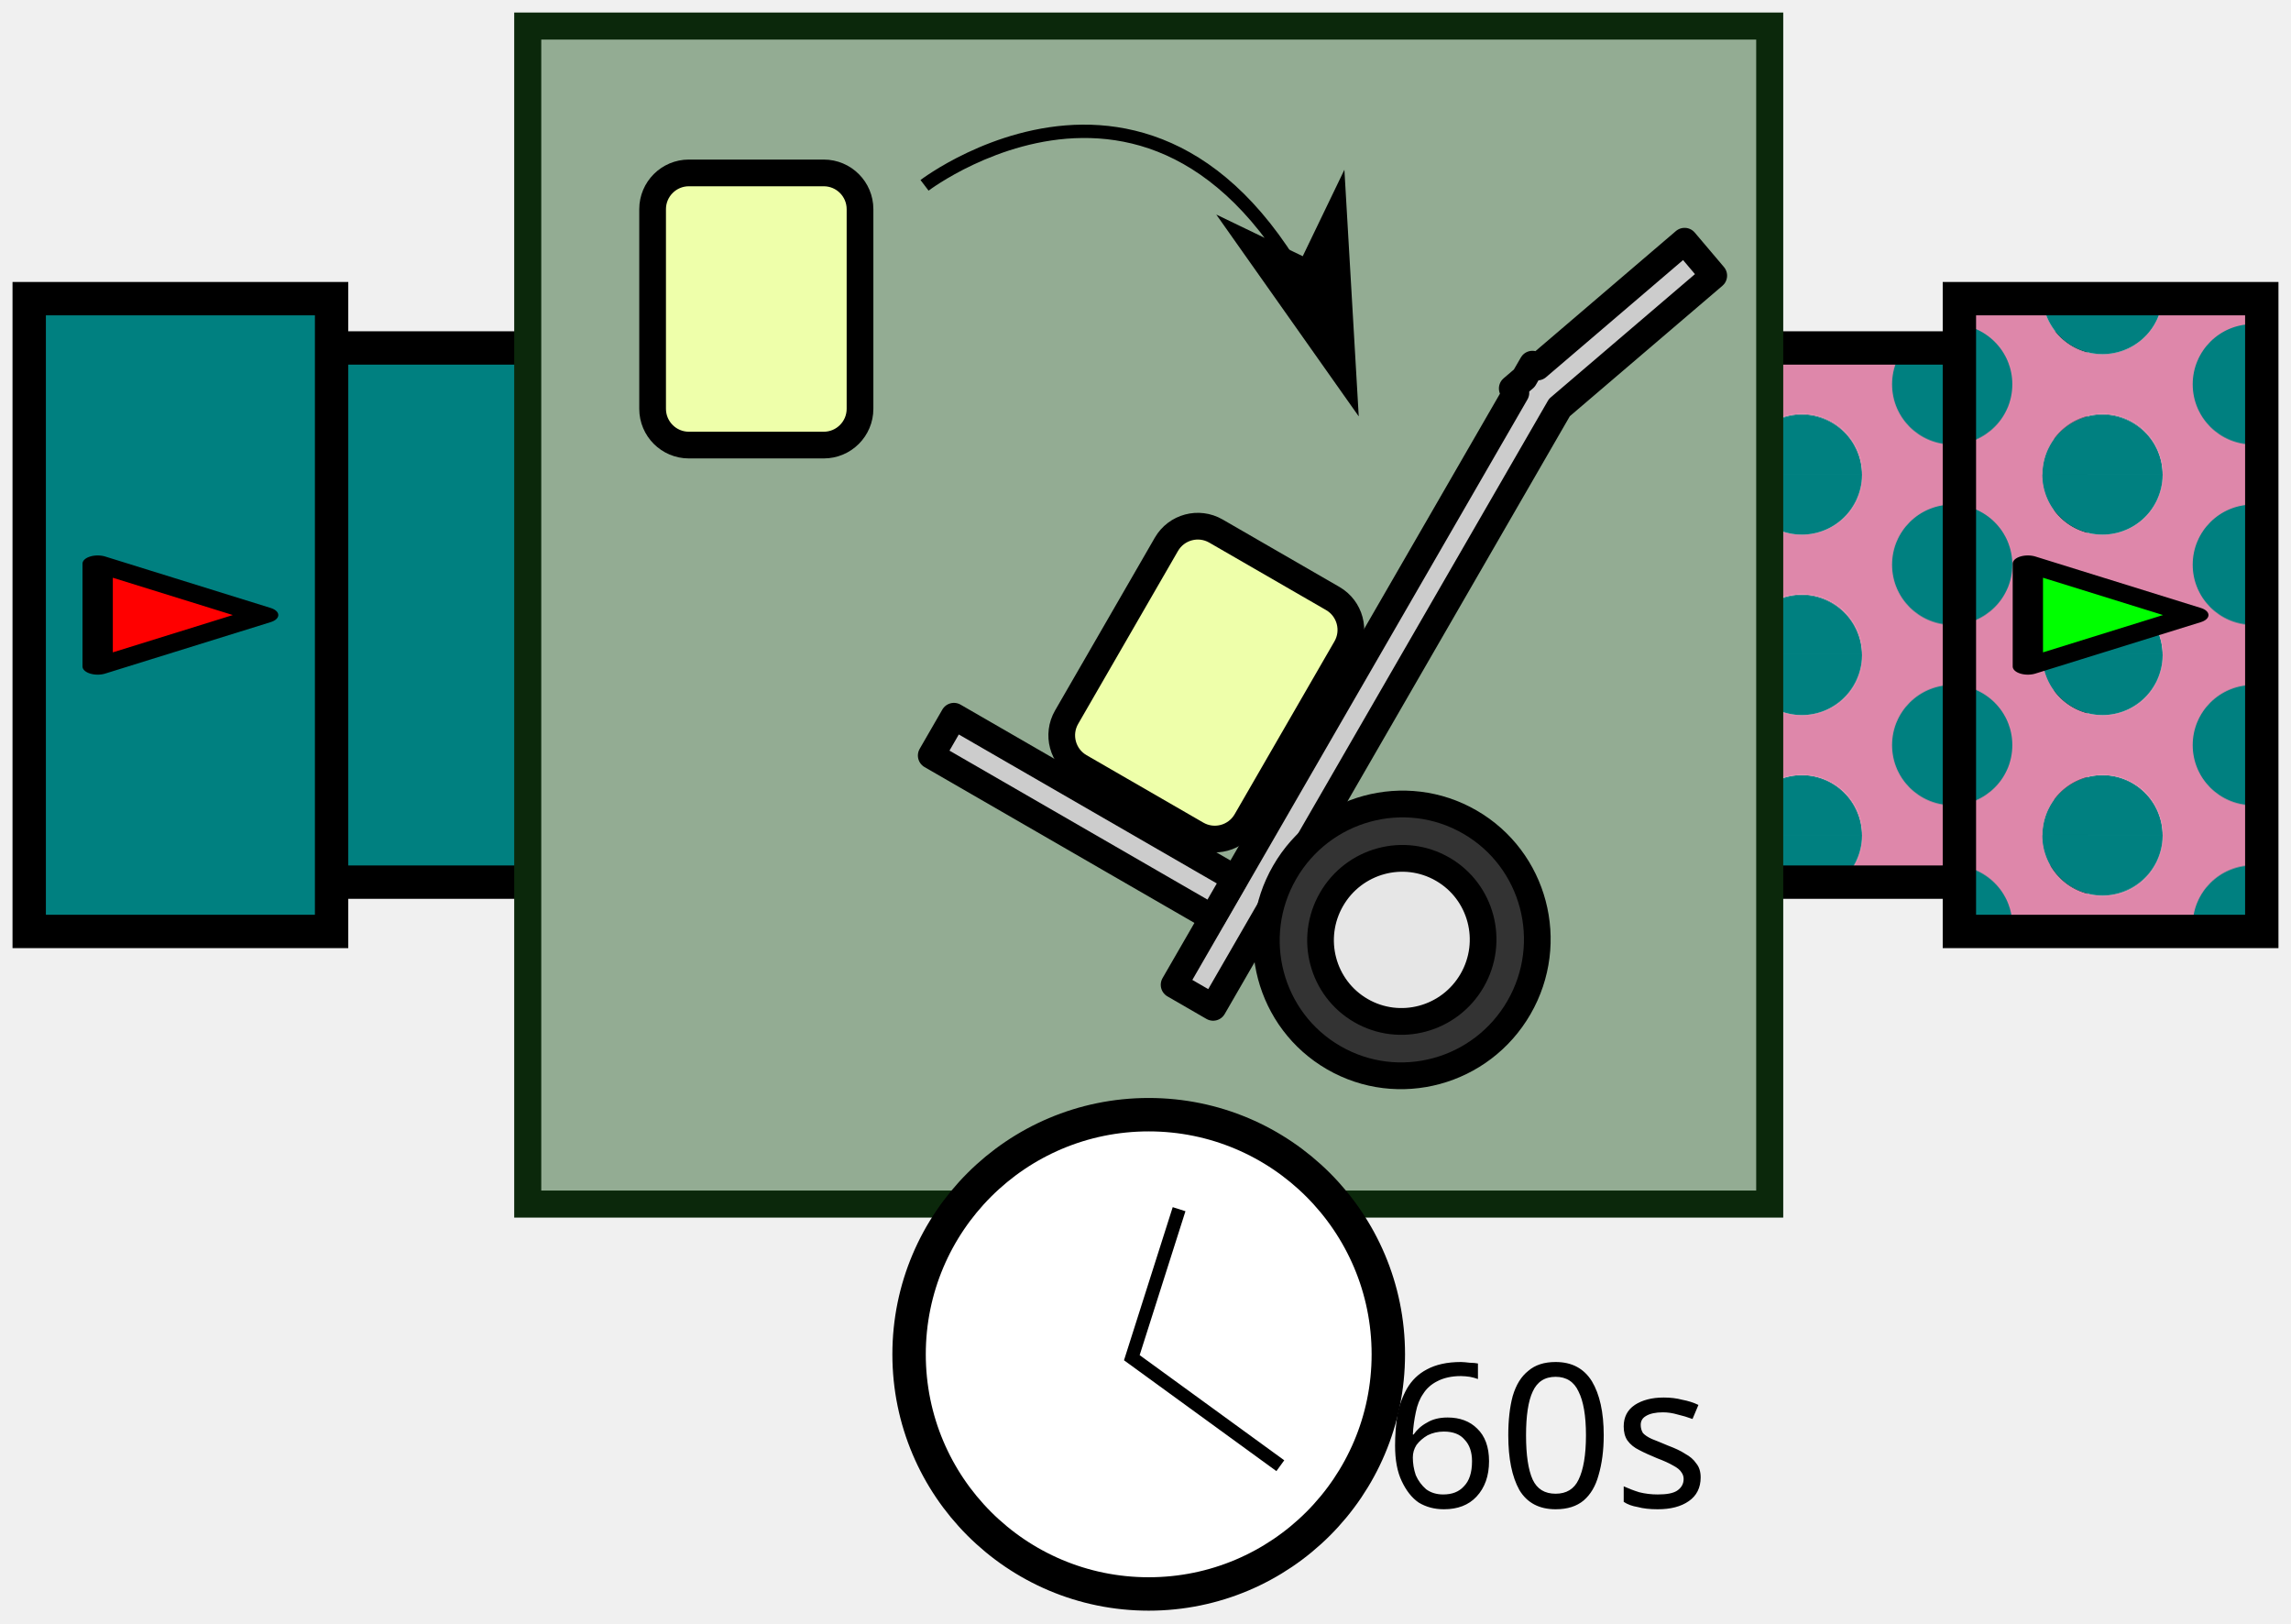
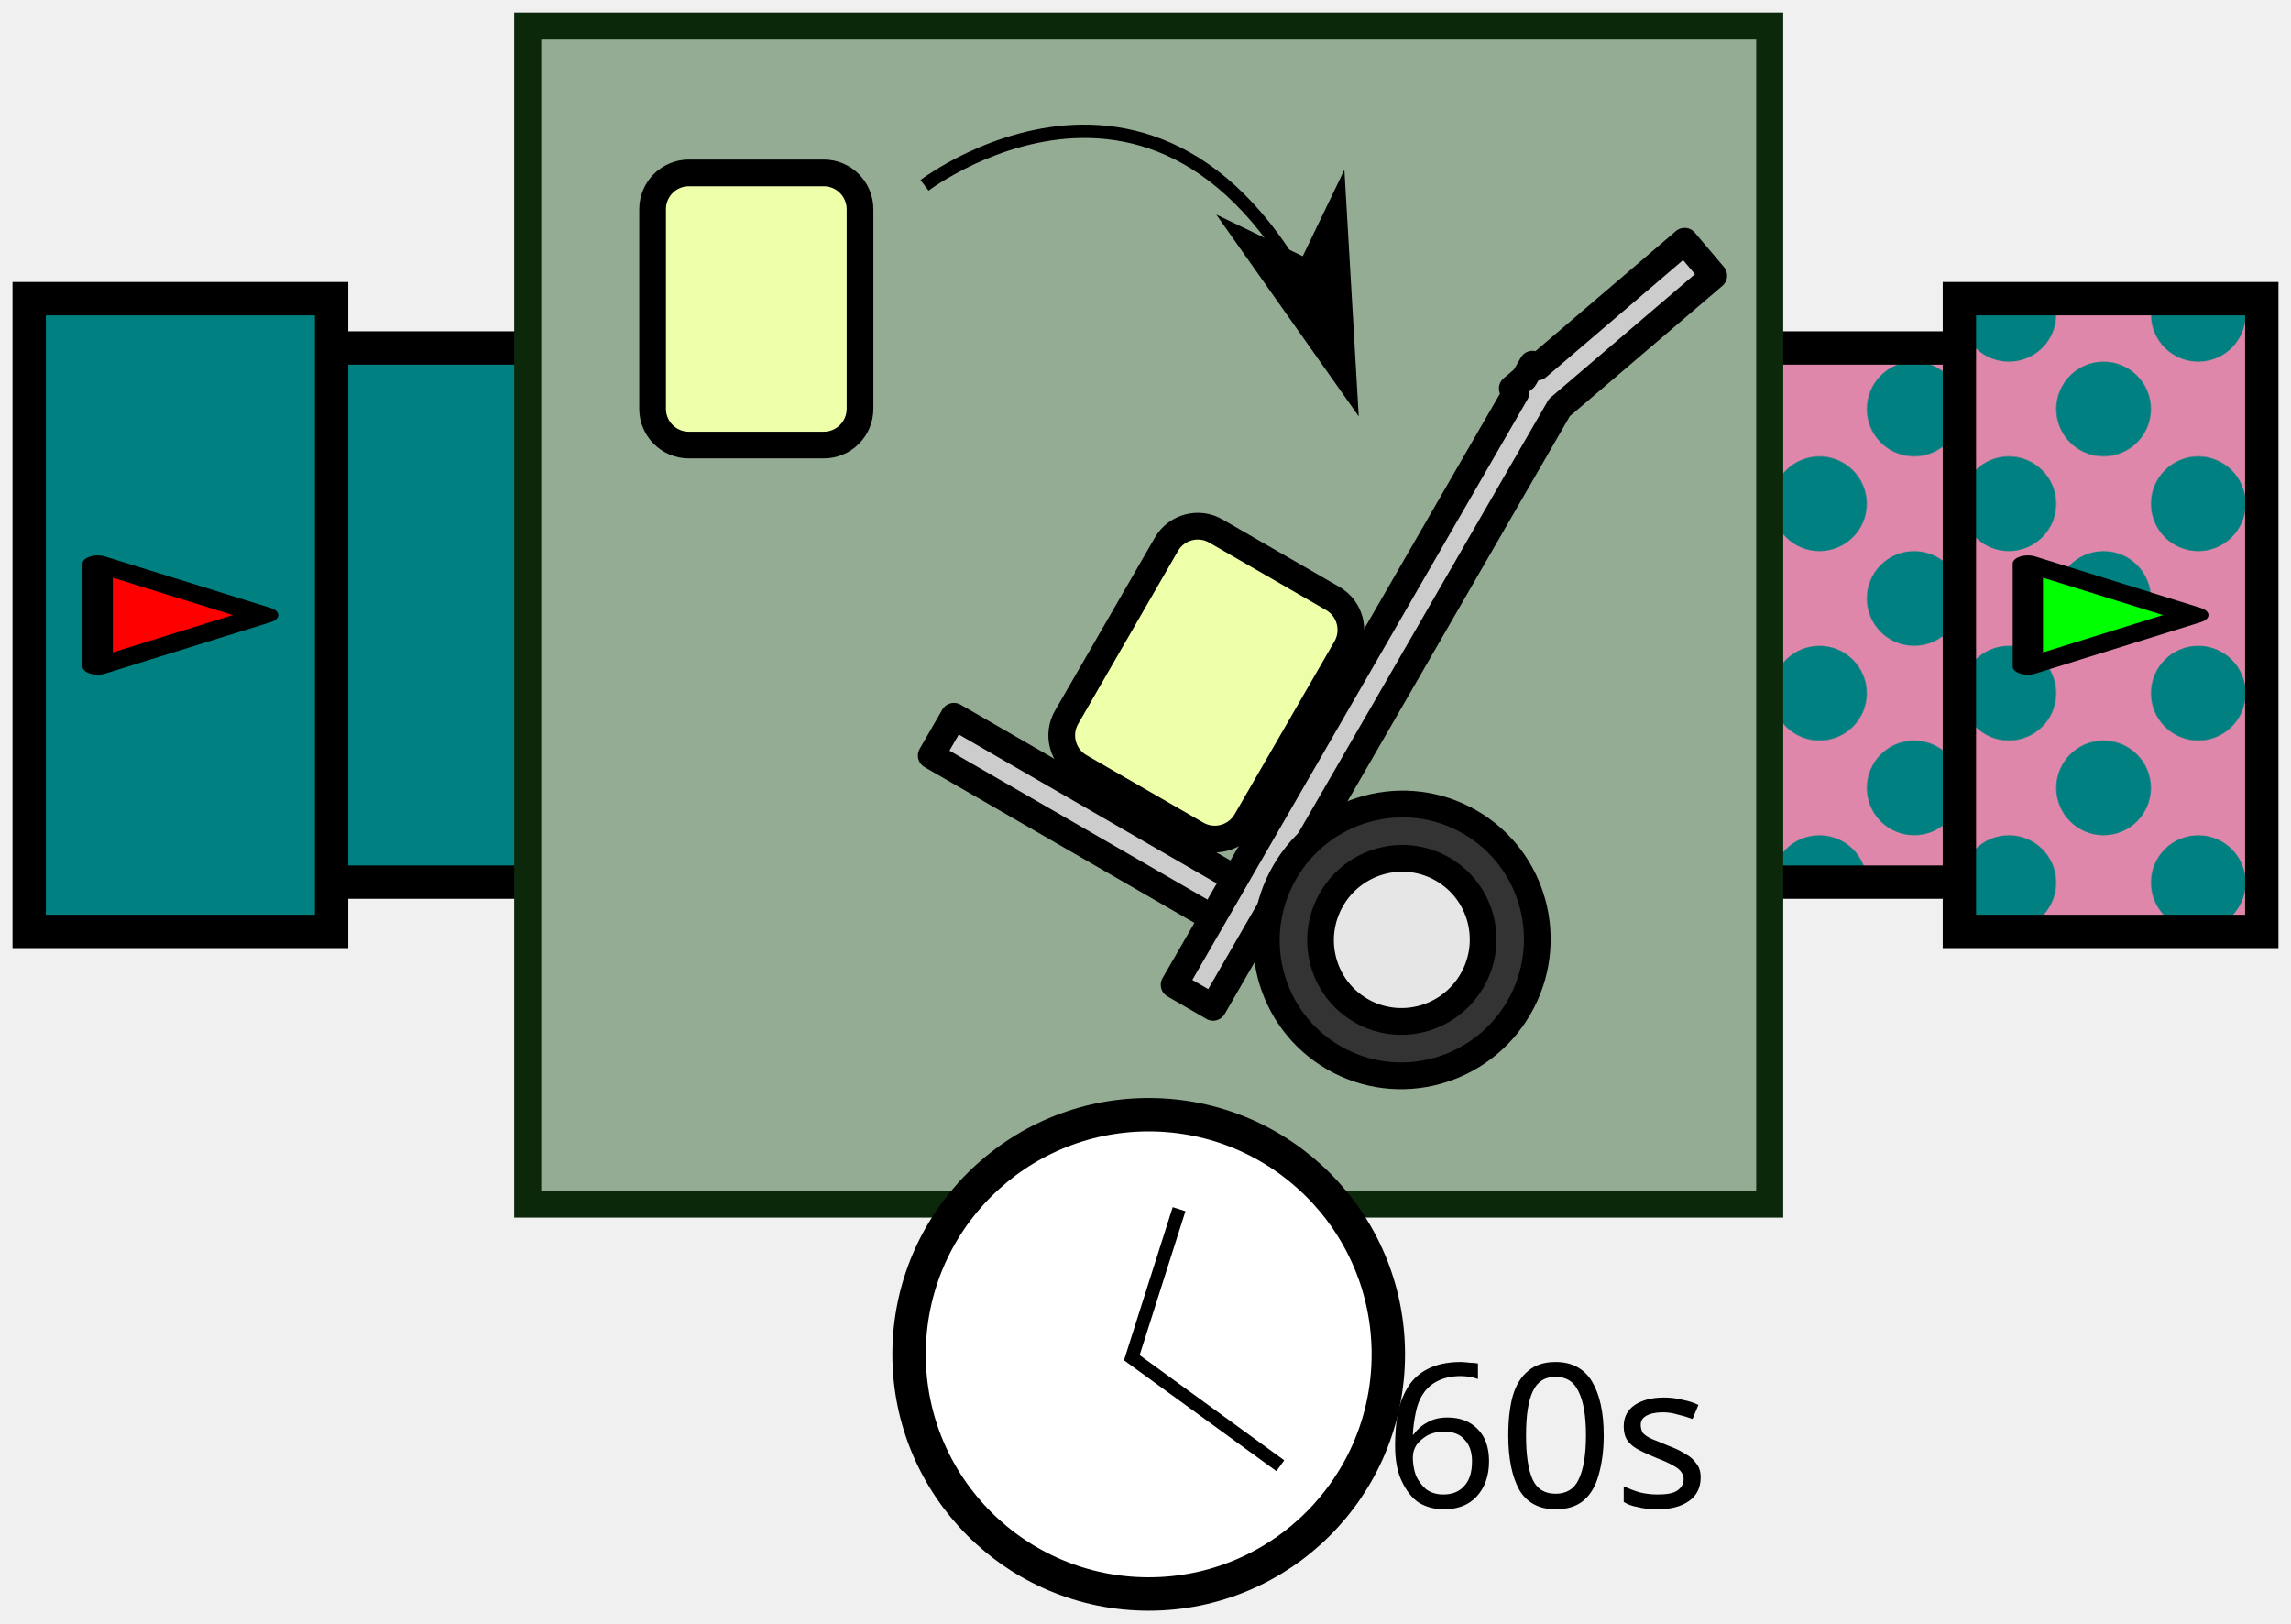
- <svg xmlns="http://www.w3.org/2000/svg" xmlns:xlink="http://www.w3.org/1999/xlink" width="182.856" height="129.544" viewBox="0 0 48.381 34.275" version="1.1" id="svg4746">
+ <svg xmlns="http://www.w3.org/2000/svg" width="182.856" height="129.544" viewBox="0 0 48.381 34.275" version="1.1" id="svg4746">
  <defs id="defs4740">
-     <pattern xlink:href="#pattern11008" id="pattern11014" patternTransform="translate(129.9159,328.2633)" />
-     <pattern xlink:href="#pattern11002" id="pattern11008" patternTransform="translate(116.5226,347.2908)" />
-     <pattern xlink:href="#pattern10866" id="pattern11002" patternTransform="translate(-135.2631,248.1837)" />
-     <marker orient="auto" refY="0" refX="0" id="Arrow1Mend" style="overflow:visible">
-       <path id="path5418" d="M 0,0 5,-5 -12.5,0 5,5 Z" style="fill:#000000;fill-opacity:1;fill-rule:evenodd;stroke:#000000;stroke-width:1pt;stroke-opacity:1" transform="matrix(-0.4,0,0,-0.4,-4,0)" />
-     </marker>
-     <pattern patternTransform="translate(130.8534,329.2008)" id="pattern10866" xlink:href="#pattern10729" />
-     <pattern patternTransform="translate(-286.4817,746.5358)" id="pattern10864" xlink:href="#pattern10729" />
-     <pattern patternTransform="translate(-286.4817,746.5358)" id="pattern10862" xlink:href="#pattern10729" />
-     <pattern xlink:href="#pattern10723" id="pattern10729" patternTransform="translate(-315.9327,299.7498)" />
-     <pattern xlink:href="#pattern10621" id="pattern10723" patternTransform="translate(-256.8702,291.781)" />
-     <pattern patternTransform="translate(130.8534,329.2008)" id="pattern10621" xlink:href="#pattern10938-758-124-313-1" />
-     <pattern id="pattern10938-758-124-313-1" patternTransform="translate(105.3258,298.986)" height="22.497" width="13.498" patternUnits="userSpaceOnUse">
-       <rect style="fill:url(#pattern10936-906-732-194-9);stroke:none" width="13.498" height="22.497" x="2.7339242e-015" y="-2.8144154e-014" id="rect12091-2" />
-     </pattern>
-     <pattern patternTransform="matrix(0.3213918,0,0,0.3213918,2.4829098e-6,-1.2431639e-5)" id="pattern10936-906-732-194-9" xlink:href="#pattern10926-828-791-730-3" />
-     <pattern id="pattern10926-828-791-730-3" patternTransform="translate(105.3258,298.986)" height="70" width="42" patternUnits="userSpaceOnUse">
-       <path style="opacity:1;fill:#008080;fill-opacity:1;fill-rule:nonzero;stroke:none;stroke-width:2;stroke-linecap:round;stroke-linejoin:round;stroke-miterlimit:4;stroke-dasharray:6, 2;stroke-dashoffset:0;stroke-opacity:1" d="m 42,7 a 14,14 0 0 0 -0.99,0.035 14,14 0 0 0 -1.389,0.168 14,14 0 0 0 -1.365,0.307 14,14 0 0 0 -1.328,0.441 14,14 0 0 0 -1.277,0.572 14,14 0 0 0 -1.215,0.695 14,14 0 0 0 -1.139,0.814 14,14 0 0 0 -1.051,0.924 14,14 0 0 0 -0.953,1.023 14,14 0 0 0 -0.848,1.115 14,14 0 0 0 -0.732,1.191 14,14 0 0 0 -0.607,1.262 14,14 0 0 0 -0.48,1.314 14,14 0 0 0 -0.346,1.355 14,14 0 0 0 -0.209,1.383 14,14 0 0 0 -0.07,1.398 14,14 0 0 0 0.035,0.99 14,14 0 0 0 0.168,1.389 14,14 0 0 0 0.307,1.365 14,14 0 0 0 0.441,1.328 14,14 0 0 0 0.572,1.277 14,14 0 0 0 0.695,1.215 14,14 0 0 0 0.814,1.139 14,14 0 0 0 0.924,1.051 14,14 0 0 0 1.023,0.953 14,14 0 0 0 1.115,0.848 14,14 0 0 0 1.191,0.73 14,14 0 0 0 1.262,0.609 14,14 0 0 0 1.314,0.48 14,14 0 0 0 1.355,0.346 14,14 0 0 0 1.383,0.209 14,14 0 0 0 1.398,0.07 l 0,-28 z" id="path12095-1" />
-       <path style="opacity:1;fill:#de87aa;fill-opacity:1;fill-rule:nonzero;stroke:none;stroke-width:2;stroke-linecap:round;stroke-linejoin:round;stroke-miterlimit:4;stroke-dasharray:6, 2;stroke-dashoffset:0;stroke-opacity:1" d="m 0,0 0,7 a 14,14 0 0 1 1.398,0.07 14,14 0 0 1 1.383,0.209 14,14 0 0 1 1.355,0.346 14,14 0 0 1 1.314,0.48 14,14 0 0 1 1.262,0.607 14,14 0 0 1 1.191,0.732 14,14 0 0 1 1.115,0.848 14,14 0 0 1 1.023,0.953 14,14 0 0 1 0.924,1.051 14,14 0 0 1 0.814,1.139 14,14 0 0 1 0.695,1.215 14,14 0 0 1 0.572,1.277 14,14 0 0 1 0.441,1.326 14,14 0 0 1 0.307,1.367 14,14 0 0 1 0.168,1.389 14,14 0 0 1 0.035,0.99 14,14 0 0 1 -0.07,1.398 14,14 0 0 1 -0.209,1.383 14,14 0 0 1 -0.346,1.355 14,14 0 0 1 -0.48,1.314 14,14 0 0 1 -0.607,1.26 14,14 0 0 1 -0.732,1.193 14,14 0 0 1 -0.848,1.115 14,14 0 0 1 -0.953,1.023 14,14 0 0 1 -1.051,0.924 14,14 0 0 1 -1.139,0.814 14,14 0 0 1 -1.215,0.695 14,14 0 0 1 -1.277,0.572 14,14 0 0 1 -1.328,0.441 14,14 0 0 1 -1.365,0.307 14,14 0 0 1 -1.389,0.168 A 14,14 0 0 1 0,35 l 0,35 42,0 0,-35 a 14,14 0 0 1 -1.398,-0.07 14,14 0 0 1 -1.383,-0.209 14,14 0 0 1 -1.355,-0.346 14,14 0 0 1 -1.314,-0.48 14,14 0 0 1 -1.262,-0.609 14,14 0 0 1 -1.191,-0.73 14,14 0 0 1 -1.115,-0.848 14,14 0 0 1 -1.023,-0.953 14,14 0 0 1 -0.924,-1.051 14,14 0 0 1 -0.814,-1.139 14,14 0 0 1 -0.695,-1.215 14,14 0 0 1 -0.572,-1.277 14,14 0 0 1 -0.441,-1.328 14,14 0 0 1 -0.307,-1.365 14,14 0 0 1 -0.168,-1.389 14,14 0 0 1 -0.035,-0.99 14,14 0 0 1 0.07,-1.398 14,14 0 0 1 0.209,-1.383 14,14 0 0 1 0.346,-1.355 14,14 0 0 1 0.48,-1.314 14,14 0 0 1 0.607,-1.262 14,14 0 0 1 0.732,-1.191 14,14 0 0 1 0.848,-1.115 14,14 0 0 1 0.953,-1.023 14,14 0 0 1 1.051,-0.924 14,14 0 0 1 1.139,-0.814 14,14 0 0 1 1.215,-0.695 14,14 0 0 1 1.277,-0.572 14,14 0 0 1 1.328,-0.441 14,14 0 0 1 1.365,-0.307 14,14 0 0 1 1.389,-0.168 14,14 0 0 1 0.99,-0.035 L 42,0 0,0 Z" id="path12097-9" />
-       <circle r="14" style="opacity:1;fill:#008080;fill-opacity:1;fill-rule:nonzero;stroke:none;stroke-width:2;stroke-linecap:round;stroke-linejoin:round;stroke-miterlimit:4;stroke-dasharray:6, 2;stroke-dashoffset:0;stroke-opacity:1" id="circle12099-4" cx="21" cy="56" />
-       <path style="opacity:1;fill:#008080;fill-opacity:1;fill-rule:nonzero;stroke:none;stroke-width:2;stroke-linecap:round;stroke-linejoin:round;stroke-miterlimit:4;stroke-dasharray:6, 2;stroke-dashoffset:0;stroke-opacity:1" d="m 0,35 a 14,14 0 0 0 0.99,-0.035 14,14 0 0 0 1.389,-0.168 14,14 0 0 0 1.365,-0.307 14,14 0 0 0 1.328,-0.441 14,14 0 0 0 1.277,-0.572 14,14 0 0 0 1.215,-0.695 14,14 0 0 0 1.139,-0.814 14,14 0 0 0 1.051,-0.924 14,14 0 0 0 0.953,-1.023 14,14 0 0 0 0.848,-1.115 14,14 0 0 0 0.732,-1.193 14,14 0 0 0 0.607,-1.26 14,14 0 0 0 0.48,-1.314 14,14 0 0 0 0.346,-1.355 14,14 0 0 0 0.209,-1.383 14,14 0 0 0 0.07,-1.398 14,14 0 0 0 -0.035,-0.99 14,14 0 0 0 -0.168,-1.389 14,14 0 0 0 -0.307,-1.367 14,14 0 0 0 -0.441,-1.326 14,14 0 0 0 -0.572,-1.277 14,14 0 0 0 -0.695,-1.215 14,14 0 0 0 -0.814,-1.139 14,14 0 0 0 -0.924,-1.051 A 14,14 0 0 0 9.02,10.293 14,14 0 0 0 7.904,9.445 14,14 0 0 0 6.713,8.713 14,14 0 0 0 5.451,8.105 14,14 0 0 0 4.137,7.625 14,14 0 0 0 2.781,7.279 14,14 0 0 0 1.398,7.07 14,14 0 0 0 0,7 L 0,35 Z" id="path12101-7" />
-     </pattern>
-     <pattern xlink:href="#pattern10723" id="pattern10794" patternTransform="translate(-315.9327,299.7498)" />
-     <pattern xlink:href="#pattern10621" id="pattern10796" patternTransform="translate(-256.8702,291.781)" />
-     <pattern patternTransform="translate(130.8534,329.2008)" id="pattern10798" xlink:href="#pattern10938-758-124-313-1" />
-     <pattern id="pattern10802" patternTransform="translate(105.3258,298.986)" height="22.497" width="13.498" patternUnits="userSpaceOnUse">
-       <rect style="fill:url(#pattern10936-906-732-194-9);stroke:none" width="13.498" height="22.497" x="2.7339242e-015" y="-2.8144154e-014" id="rect10800" />
-     </pattern>
-     <pattern patternTransform="matrix(0.3213918,0,0,0.3213918,2.4829098e-6,-1.2431639e-5)" id="pattern10804" xlink:href="#pattern10926-828-791-730-3" />
-     <pattern id="pattern10814" patternTransform="translate(105.3258,298.986)" height="70" width="42" patternUnits="userSpaceOnUse">
-       <path style="opacity:1;fill:#008080;fill-opacity:1;fill-rule:nonzero;stroke:none;stroke-width:2;stroke-linecap:round;stroke-linejoin:round;stroke-miterlimit:4;stroke-dasharray:6, 2;stroke-dashoffset:0;stroke-opacity:1" d="m 42,7 a 14,14 0 0 0 -0.99,0.035 14,14 0 0 0 -1.389,0.168 14,14 0 0 0 -1.365,0.307 14,14 0 0 0 -1.328,0.441 14,14 0 0 0 -1.277,0.572 14,14 0 0 0 -1.215,0.695 14,14 0 0 0 -1.139,0.814 14,14 0 0 0 -1.051,0.924 14,14 0 0 0 -0.953,1.023 14,14 0 0 0 -0.848,1.115 14,14 0 0 0 -0.732,1.191 14,14 0 0 0 -0.607,1.262 14,14 0 0 0 -0.48,1.314 14,14 0 0 0 -0.346,1.355 14,14 0 0 0 -0.209,1.383 14,14 0 0 0 -0.07,1.398 14,14 0 0 0 0.035,0.99 14,14 0 0 0 0.168,1.389 14,14 0 0 0 0.307,1.365 14,14 0 0 0 0.441,1.328 14,14 0 0 0 0.572,1.277 14,14 0 0 0 0.695,1.215 14,14 0 0 0 0.814,1.139 14,14 0 0 0 0.924,1.051 14,14 0 0 0 1.023,0.953 14,14 0 0 0 1.115,0.848 14,14 0 0 0 1.191,0.73 14,14 0 0 0 1.262,0.609 14,14 0 0 0 1.314,0.48 14,14 0 0 0 1.355,0.346 14,14 0 0 0 1.383,0.209 14,14 0 0 0 1.398,0.07 l 0,-28 z" id="path10806" />
-       <path style="opacity:1;fill:#de87aa;fill-opacity:1;fill-rule:nonzero;stroke:none;stroke-width:2;stroke-linecap:round;stroke-linejoin:round;stroke-miterlimit:4;stroke-dasharray:6, 2;stroke-dashoffset:0;stroke-opacity:1" d="m 0,0 0,7 a 14,14 0 0 1 1.398,0.07 14,14 0 0 1 1.383,0.209 14,14 0 0 1 1.355,0.346 14,14 0 0 1 1.314,0.48 14,14 0 0 1 1.262,0.607 14,14 0 0 1 1.191,0.732 14,14 0 0 1 1.115,0.848 14,14 0 0 1 1.023,0.953 14,14 0 0 1 0.924,1.051 14,14 0 0 1 0.814,1.139 14,14 0 0 1 0.695,1.215 14,14 0 0 1 0.572,1.277 14,14 0 0 1 0.441,1.326 14,14 0 0 1 0.307,1.367 14,14 0 0 1 0.168,1.389 14,14 0 0 1 0.035,0.99 14,14 0 0 1 -0.07,1.398 14,14 0 0 1 -0.209,1.383 14,14 0 0 1 -0.346,1.355 14,14 0 0 1 -0.48,1.314 14,14 0 0 1 -0.607,1.26 14,14 0 0 1 -0.732,1.193 14,14 0 0 1 -0.848,1.115 14,14 0 0 1 -0.953,1.023 14,14 0 0 1 -1.051,0.924 14,14 0 0 1 -1.139,0.814 14,14 0 0 1 -1.215,0.695 14,14 0 0 1 -1.277,0.572 14,14 0 0 1 -1.328,0.441 14,14 0 0 1 -1.365,0.307 14,14 0 0 1 -1.389,0.168 A 14,14 0 0 1 0,35 l 0,35 42,0 0,-35 a 14,14 0 0 1 -1.398,-0.07 14,14 0 0 1 -1.383,-0.209 14,14 0 0 1 -1.355,-0.346 14,14 0 0 1 -1.314,-0.48 14,14 0 0 1 -1.262,-0.609 14,14 0 0 1 -1.191,-0.73 14,14 0 0 1 -1.115,-0.848 14,14 0 0 1 -1.023,-0.953 14,14 0 0 1 -0.924,-1.051 14,14 0 0 1 -0.814,-1.139 14,14 0 0 1 -0.695,-1.215 14,14 0 0 1 -0.572,-1.277 14,14 0 0 1 -0.441,-1.328 14,14 0 0 1 -0.307,-1.365 14,14 0 0 1 -0.168,-1.389 14,14 0 0 1 -0.035,-0.99 14,14 0 0 1 0.07,-1.398 14,14 0 0 1 0.209,-1.383 14,14 0 0 1 0.346,-1.355 14,14 0 0 1 0.48,-1.314 14,14 0 0 1 0.607,-1.262 14,14 0 0 1 0.732,-1.191 14,14 0 0 1 0.848,-1.115 14,14 0 0 1 0.953,-1.023 14,14 0 0 1 1.051,-0.924 14,14 0 0 1 1.139,-0.814 14,14 0 0 1 1.215,-0.695 14,14 0 0 1 1.277,-0.572 14,14 0 0 1 1.328,-0.441 14,14 0 0 1 1.365,-0.307 14,14 0 0 1 1.389,-0.168 14,14 0 0 1 0.99,-0.035 L 42,0 0,0 Z" id="path10808" />
-       <circle r="14" style="opacity:1;fill:#008080;fill-opacity:1;fill-rule:nonzero;stroke:none;stroke-width:2;stroke-linecap:round;stroke-linejoin:round;stroke-miterlimit:4;stroke-dasharray:6, 2;stroke-dashoffset:0;stroke-opacity:1" id="circle10810" cx="21" cy="56" />
-       <path style="opacity:1;fill:#008080;fill-opacity:1;fill-rule:nonzero;stroke:none;stroke-width:2;stroke-linecap:round;stroke-linejoin:round;stroke-miterlimit:4;stroke-dasharray:6, 2;stroke-dashoffset:0;stroke-opacity:1" d="m 0,35 a 14,14 0 0 0 0.99,-0.035 14,14 0 0 0 1.389,-0.168 14,14 0 0 0 1.365,-0.307 14,14 0 0 0 1.328,-0.441 14,14 0 0 0 1.277,-0.572 14,14 0 0 0 1.215,-0.695 14,14 0 0 0 1.139,-0.814 14,14 0 0 0 1.051,-0.924 14,14 0 0 0 0.953,-1.023 14,14 0 0 0 0.848,-1.115 14,14 0 0 0 0.732,-1.193 14,14 0 0 0 0.607,-1.26 14,14 0 0 0 0.48,-1.314 14,14 0 0 0 0.346,-1.355 14,14 0 0 0 0.209,-1.383 14,14 0 0 0 0.07,-1.398 14,14 0 0 0 -0.035,-0.99 14,14 0 0 0 -0.168,-1.389 14,14 0 0 0 -0.307,-1.367 14,14 0 0 0 -0.441,-1.326 14,14 0 0 0 -0.572,-1.277 14,14 0 0 0 -0.695,-1.215 14,14 0 0 0 -0.814,-1.139 14,14 0 0 0 -0.924,-1.051 A 14,14 0 0 0 9.02,10.293 14,14 0 0 0 7.904,9.445 14,14 0 0 0 6.713,8.713 14,14 0 0 0 5.451,8.105 14,14 0 0 0 4.137,7.625 14,14 0 0 0 2.781,7.279 14,14 0 0 0 1.398,7.07 14,14 0 0 0 0,7 L 0,35 Z" id="path10812" />
-     </pattern>
-     <pattern xlink:href="#pattern10723" id="pattern10816" patternTransform="translate(-315.9327,299.7498)" />
-     <pattern xlink:href="#pattern10621" id="pattern10818" patternTransform="translate(-256.8702,291.781)" />
-     <pattern patternTransform="translate(130.8534,329.2008)" id="pattern10820" xlink:href="#pattern10938-758-124-313-1" />
-     <pattern id="pattern10824" patternTransform="translate(105.3258,298.986)" height="22.497" width="13.498" patternUnits="userSpaceOnUse">
-       <rect style="fill:url(#pattern10936-906-732-194-9);stroke:none" width="13.498" height="22.497" x="2.7339242e-015" y="-2.8144154e-014" id="rect10822" />
-     </pattern>
-     <pattern patternTransform="matrix(0.3213918,0,0,0.3213918,2.4829098e-6,-1.2431639e-5)" id="pattern10826" xlink:href="#pattern10926-828-791-730-3" />
-     <pattern id="pattern10836" patternTransform="translate(105.3258,298.986)" height="70" width="42" patternUnits="userSpaceOnUse">
-       <path style="opacity:1;fill:#008080;fill-opacity:1;fill-rule:nonzero;stroke:none;stroke-width:2;stroke-linecap:round;stroke-linejoin:round;stroke-miterlimit:4;stroke-dasharray:6, 2;stroke-dashoffset:0;stroke-opacity:1" d="m 42,7 a 14,14 0 0 0 -0.99,0.035 14,14 0 0 0 -1.389,0.168 14,14 0 0 0 -1.365,0.307 14,14 0 0 0 -1.328,0.441 14,14 0 0 0 -1.277,0.572 14,14 0 0 0 -1.215,0.695 14,14 0 0 0 -1.139,0.814 14,14 0 0 0 -1.051,0.924 14,14 0 0 0 -0.953,1.023 14,14 0 0 0 -0.848,1.115 14,14 0 0 0 -0.732,1.191 14,14 0 0 0 -0.607,1.262 14,14 0 0 0 -0.48,1.314 14,14 0 0 0 -0.346,1.355 14,14 0 0 0 -0.209,1.383 14,14 0 0 0 -0.07,1.398 14,14 0 0 0 0.035,0.99 14,14 0 0 0 0.168,1.389 14,14 0 0 0 0.307,1.365 14,14 0 0 0 0.441,1.328 14,14 0 0 0 0.572,1.277 14,14 0 0 0 0.695,1.215 14,14 0 0 0 0.814,1.139 14,14 0 0 0 0.924,1.051 14,14 0 0 0 1.023,0.953 14,14 0 0 0 1.115,0.848 14,14 0 0 0 1.191,0.73 14,14 0 0 0 1.262,0.609 14,14 0 0 0 1.314,0.48 14,14 0 0 0 1.355,0.346 14,14 0 0 0 1.383,0.209 14,14 0 0 0 1.398,0.07 l 0,-28 z" id="path10828" />
-       <path style="opacity:1;fill:#de87aa;fill-opacity:1;fill-rule:nonzero;stroke:none;stroke-width:2;stroke-linecap:round;stroke-linejoin:round;stroke-miterlimit:4;stroke-dasharray:6, 2;stroke-dashoffset:0;stroke-opacity:1" d="m 0,0 0,7 a 14,14 0 0 1 1.398,0.07 14,14 0 0 1 1.383,0.209 14,14 0 0 1 1.355,0.346 14,14 0 0 1 1.314,0.48 14,14 0 0 1 1.262,0.607 14,14 0 0 1 1.191,0.732 14,14 0 0 1 1.115,0.848 14,14 0 0 1 1.023,0.953 14,14 0 0 1 0.924,1.051 14,14 0 0 1 0.814,1.139 14,14 0 0 1 0.695,1.215 14,14 0 0 1 0.572,1.277 14,14 0 0 1 0.441,1.326 14,14 0 0 1 0.307,1.367 14,14 0 0 1 0.168,1.389 14,14 0 0 1 0.035,0.99 14,14 0 0 1 -0.07,1.398 14,14 0 0 1 -0.209,1.383 14,14 0 0 1 -0.346,1.355 14,14 0 0 1 -0.48,1.314 14,14 0 0 1 -0.607,1.26 14,14 0 0 1 -0.732,1.193 14,14 0 0 1 -0.848,1.115 14,14 0 0 1 -0.953,1.023 14,14 0 0 1 -1.051,0.924 14,14 0 0 1 -1.139,0.814 14,14 0 0 1 -1.215,0.695 14,14 0 0 1 -1.277,0.572 14,14 0 0 1 -1.328,0.441 14,14 0 0 1 -1.365,0.307 14,14 0 0 1 -1.389,0.168 A 14,14 0 0 1 0,35 l 0,35 42,0 0,-35 a 14,14 0 0 1 -1.398,-0.07 14,14 0 0 1 -1.383,-0.209 14,14 0 0 1 -1.355,-0.346 14,14 0 0 1 -1.314,-0.48 14,14 0 0 1 -1.262,-0.609 14,14 0 0 1 -1.191,-0.73 14,14 0 0 1 -1.115,-0.848 14,14 0 0 1 -1.023,-0.953 14,14 0 0 1 -0.924,-1.051 14,14 0 0 1 -0.814,-1.139 14,14 0 0 1 -0.695,-1.215 14,14 0 0 1 -0.572,-1.277 14,14 0 0 1 -0.441,-1.328 14,14 0 0 1 -0.307,-1.365 14,14 0 0 1 -0.168,-1.389 14,14 0 0 1 -0.035,-0.99 14,14 0 0 1 0.07,-1.398 14,14 0 0 1 0.209,-1.383 14,14 0 0 1 0.346,-1.355 14,14 0 0 1 0.48,-1.314 14,14 0 0 1 0.607,-1.262 14,14 0 0 1 0.732,-1.191 14,14 0 0 1 0.848,-1.115 14,14 0 0 1 0.953,-1.023 14,14 0 0 1 1.051,-0.924 14,14 0 0 1 1.139,-0.814 14,14 0 0 1 1.215,-0.695 14,14 0 0 1 1.277,-0.572 14,14 0 0 1 1.328,-0.441 14,14 0 0 1 1.365,-0.307 14,14 0 0 1 1.389,-0.168 14,14 0 0 1 0.99,-0.035 L 42,0 0,0 Z" id="path10830" />
-       <circle r="14" style="opacity:1;fill:#008080;fill-opacity:1;fill-rule:nonzero;stroke:none;stroke-width:2;stroke-linecap:round;stroke-linejoin:round;stroke-miterlimit:4;stroke-dasharray:6, 2;stroke-dashoffset:0;stroke-opacity:1" id="circle10832" cx="21" cy="56" />
-       <path style="opacity:1;fill:#008080;fill-opacity:1;fill-rule:nonzero;stroke:none;stroke-width:2;stroke-linecap:round;stroke-linejoin:round;stroke-miterlimit:4;stroke-dasharray:6, 2;stroke-dashoffset:0;stroke-opacity:1" d="m 0,35 a 14,14 0 0 0 0.99,-0.035 14,14 0 0 0 1.389,-0.168 14,14 0 0 0 1.365,-0.307 14,14 0 0 0 1.328,-0.441 14,14 0 0 0 1.277,-0.572 14,14 0 0 0 1.215,-0.695 14,14 0 0 0 1.139,-0.814 14,14 0 0 0 1.051,-0.924 14,14 0 0 0 0.953,-1.023 14,14 0 0 0 0.848,-1.115 14,14 0 0 0 0.732,-1.193 14,14 0 0 0 0.607,-1.26 14,14 0 0 0 0.48,-1.314 14,14 0 0 0 0.346,-1.355 14,14 0 0 0 0.209,-1.383 14,14 0 0 0 0.07,-1.398 14,14 0 0 0 -0.035,-0.99 14,14 0 0 0 -0.168,-1.389 14,14 0 0 0 -0.307,-1.367 14,14 0 0 0 -0.441,-1.326 14,14 0 0 0 -0.572,-1.277 14,14 0 0 0 -0.695,-1.215 14,14 0 0 0 -0.814,-1.139 14,14 0 0 0 -0.924,-1.051 A 14,14 0 0 0 9.02,10.293 14,14 0 0 0 7.904,9.445 14,14 0 0 0 6.713,8.713 14,14 0 0 0 5.451,8.105 14,14 0 0 0 4.137,7.625 14,14 0 0 0 2.781,7.279 14,14 0 0 0 1.398,7.07 14,14 0 0 0 0,7 L 0,35 Z" id="path10834" />
+     <pattern patternUnits="userSpaceOnUse" width="15.118" height="15.118" patternTransform="matrix(0.9375001,0,0,0.9375001,-661.5974,468.1662)" id="pattern14959-3">
+       <rect style="display:inline;opacity:1;fill:#de87aa;fill-opacity:1;stroke:none;stroke-width:2.011;stroke-miterlimit:4;stroke-dasharray:none" id="rect14947-6" width="15.118" height="15.118" x="6.5104163e-05" y="9.7656244e-05" />
+       <path style="opacity:1;fill:#008080;fill-opacity:1;stroke:none;stroke-width:2.514;stroke-miterlimit:4;stroke-dasharray:none" id="path14949-0" d="M 3.78,0 A 3.78,3.78 0 0 1 1.0127205e-7,3.78 L 0,0 Z" />
+       <circle r="3.78" cy="7.559" cx="7.559" id="circle14951-6" style="opacity:1;fill:#008080;fill-opacity:1;stroke:none;stroke-width:2.514;stroke-miterlimit:4;stroke-dasharray:none" />
+       <path d="m -11.339,0 a 3.78,3.78 0 0 1 -3.78,3.78 l 0,-3.78 z" id="path14953-2" style="opacity:1;fill:#008080;fill-opacity:1;stroke:none;stroke-width:2.514;stroke-miterlimit:4;stroke-dasharray:none" transform="scale(-1,1)" />
+       <path d="M 3.78,-15.118 A 3.78,3.78 0 0 1 1.0127205e-7,-11.339 L 0,-15.118 Z" id="path14955-6" style="opacity:1;fill:#008080;fill-opacity:1;stroke:none;stroke-width:2.514;stroke-miterlimit:4;stroke-dasharray:none" transform="scale(1,-1)" />
+       <path transform="scale(-1)" style="opacity:1;fill:#008080;fill-opacity:1;stroke:none;stroke-width:2.514;stroke-miterlimit:4;stroke-dasharray:none" id="path14957-1" d="m -11.339,-15.118 a 3.78,3.78 0 0 1 -3.78,3.78 l 0,-3.78 z" />
    </pattern>
  </defs>
  <g id="layer1" transform="translate(146.2696,-100.7869)">
-     <g style="display:inline;fill:url(#pattern11014);fill-opacity:1;stroke:#000000" transform="matrix(0.2822222,0,0,0.2822222,-151.9737,-85.85528)" id="g21405-8">
-       <rect style="color:#000000;display:inline;overflow:visible;visibility:visible;fill:url(#pattern11014);fill-opacity:1;fill-rule:nonzero;stroke:#000000;stroke-width:2.496;stroke-miterlimit:4;stroke-dasharray:none;stroke-dashoffset:0;marker:none;enable-background:accumulate" id="rect21407-4" width="39.971" height="77.252" x="687.362" y="97.915" transform="matrix(0,1,1,0,0,0)" />
-       <rect y="166.827" x="683.676" height="22.627" width="47.344" id="rect21409-5" style="color:#000000;display:inline;overflow:visible;visibility:visible;fill:url(#pattern11014);fill-opacity:1;fill-rule:nonzero;stroke:#000000;stroke-width:2.496;stroke-miterlimit:4;stroke-dasharray:none;stroke-dashoffset:0;marker:none;enable-background:accumulate" transform="matrix(0,1,1,0,0,0)" />
+     <g style="display:inline;fill:url(#pattern14959-3);fill-opacity:1.0;stroke:#000000" transform="matrix(0.2822222,0,0,0.2822222,-151.9737,-85.85528)" id="g21405-8">
+       <rect style="color:#000000;display:inline;overflow:visible;visibility:visible;fill:url(#pattern14959-3);fill-opacity:1.0;fill-rule:nonzero;stroke:#000000;stroke-width:2.496;stroke-miterlimit:4;stroke-dasharray:none;stroke-dashoffset:0;marker:none;enable-background:accumulate" id="rect21407-4" width="39.971" height="77.252" x="687.362" y="97.915" transform="matrix(0,1,1,0,0,0)" />
+       <rect y="166.827" x="683.676" height="22.627" width="47.344" id="rect21409-5" style="color:#000000;display:inline;overflow:visible;visibility:visible;fill:url(#pattern14959-3);fill-opacity:1.0;fill-rule:nonzero;stroke:#000000;stroke-width:2.496;stroke-miterlimit:4;stroke-dasharray:none;stroke-dashoffset:0;marker:none;enable-background:accumulate" transform="matrix(0,1,1,0,0,0)" />
    </g>
    <path style="display:inline;opacity:1;fill:#00ff00;fill-opacity:1;stroke:#000000;stroke-width:7.472;stroke-linecap:round;stroke-linejoin:round;stroke-miterlimit:4;stroke-dasharray:none;stroke-dashoffset:0;stroke-opacity:1" id="path21411-0" d="m 57.127,378.819 -47.11,0 23.555,-40.799 z" transform="matrix(0,0.04611835,-0.0856518,0,-70.99917,112.2258)" />
    <g style="display:inline;fill:#008080;fill-opacity:1;stroke:#000000" transform="matrix(0.2822222,0,0,0.2822222,-159.4922,-85.85528)" id="g21393-3">
      <rect transform="rotate(90)" y="-140.576" x="687.362" height="77.252" width="39.971" id="rect21395-6" style="color:#000000;display:inline;overflow:visible;visibility:visible;fill:#008080;fill-opacity:1;fill-rule:nonzero;stroke:#000000;stroke-width:2.496;stroke-miterlimit:4;stroke-dasharray:none;stroke-dashoffset:0;marker:none;enable-background:accumulate" />
      <rect transform="rotate(90)" style="color:#000000;display:inline;overflow:visible;visibility:visible;fill:#008080;fill-opacity:1;fill-rule:nonzero;stroke:#000000;stroke-width:2.496;stroke-miterlimit:4;stroke-dasharray:none;stroke-dashoffset:0;marker:none;enable-background:accumulate" id="rect21397-1" width="47.344" height="22.627" x="683.676" y="-71.664" />
    </g>
    <path transform="matrix(0,0.04611835,-0.0856518,0,-111.7606,112.2258)" d="m 57.127,378.819 -47.11,0 23.555,-40.799 z" id="path21399-0" style="display:inline;opacity:1;fill:#ff0000;fill-opacity:1;stroke:#000000;stroke-width:7.472;stroke-linecap:round;stroke-linejoin:round;stroke-miterlimit:4;stroke-dasharray:none;stroke-dashoffset:0;stroke-opacity:1" />
    <path style="color:#000000;display:inline;overflow:visible;visibility:visible;fill:#93ac93;fill-opacity:1;fill-rule:nonzero;stroke:#0b280b;stroke-width:0.571;stroke-miterlimit:4;stroke-dasharray:none;stroke-dashoffset:0;marker:none;enable-background:accumulate" d="m -108.897,101.337 v 24.875 h -2.975 -20.766 -2.487 V 101.337 h 2.487 20.766 z" id="path15991-6" />
    <path id="path15993-3" d="m -110.695,105.88 0.616,0.727 -3.259,2.785 -7.313,12.666 -0.824,-0.476 7.218,-12.502 -0.077,-0.09 0.254,-0.217 0.172,-0.297 0.105,0.061 z" style="display:inline;opacity:1;fill:#cccccc;fill-opacity:1;stroke:#000000;stroke-width:0.564;stroke-linecap:round;stroke-linejoin:round;stroke-miterlimit:4;stroke-dasharray:none;stroke-dashoffset:0;stroke-opacity:1" />
    <rect transform="matrix(0.5,-0.8660254,-0.8660254,-0.5,0,0)" style="display:inline;opacity:1;fill:#cccccc;fill-opacity:1;stroke:#000000;stroke-width:0.564;stroke-linecap:round;stroke-linejoin:round;stroke-miterlimit:4;stroke-dasharray:none;stroke-dashoffset:0;stroke-opacity:1" id="rect15995-2" width="0.958" height="6.855" x="-164.402" y="44.417" />
    <rect transform="matrix(-0.8660254,-0.5,-0.5,0.8660254,0,0)" ry="0.766" y="157.291" x="44.821" height="5.747" width="4.38" id="rect15997-0" style="display:inline;opacity:1;fill:#eeffaa;fill-opacity:1;stroke:#000000;stroke-width:0.564;stroke-linecap:round;stroke-linejoin:round;stroke-miterlimit:4;stroke-dasharray:none;stroke-dashoffset:0;stroke-opacity:1" />
    <g style="display:inline" transform="matrix(-0.1203849,-0.06950423,-0.06992531,0.1211142,36.02188,23.2166)" id="g16001-6">
      <circle style="opacity:1;fill:#333333;fill-opacity:1;stroke:#000000;stroke-width:4.048;stroke-linecap:round;stroke-linejoin:round;stroke-miterlimit:4;stroke-dasharray:none;stroke-dashoffset:0;stroke-opacity:1" id="circle16003-1" cx="600.849" cy="1149.151" r="20.548" />
      <circle r="12.329" cy="1149.151" cx="600.849" id="circle16005-5" style="opacity:1;fill:#e6e6e6;fill-opacity:1;stroke:#000000;stroke-width:4.048;stroke-linecap:round;stroke-linejoin:round;stroke-miterlimit:4;stroke-dasharray:none;stroke-dashoffset:0;stroke-opacity:1" />
    </g>
    <rect ry="0.766" y="104.438" x="128.108" height="5.747" width="4.38" id="rect16007-5" style="display:inline;opacity:1;fill:#eeffaa;fill-opacity:1;stroke:#000000;stroke-width:0.564;stroke-linecap:round;stroke-linejoin:round;stroke-miterlimit:4;stroke-dasharray:none;stroke-dashoffset:0;stroke-opacity:1" transform="scale(-1,1)" />
    <g style="display:inline" id="g21361-4" transform="matrix(0.2822222,0,0,0.2822222,-372.874,-206.9224)">
      <path style="color:#000000;font-style:normal;font-variant:normal;font-weight:normal;font-stretch:normal;font-size:medium;line-height:normal;font-family:sans-serif;text-indent:0;text-align:start;text-decoration:none;text-decoration-line:none;text-decoration-style:solid;text-decoration-color:#000000;letter-spacing:normal;word-spacing:normal;text-transform:none;writing-mode:lr-tb;direction:ltr;baseline-shift:baseline;text-anchor:start;white-space:normal;clip-rule:nonzero;display:inline;overflow:visible;visibility:visible;opacity:1;isolation:auto;mix-blend-mode:normal;color-interpolation:sRGB;color-interpolation-filters:linearRGB;solid-color:#000000;solid-opacity:1;fill:#000000;fill-opacity:1;fill-rule:evenodd;stroke:none;stroke-width:1px;stroke-linecap:butt;stroke-linejoin:miter;stroke-miterlimit:4;stroke-dasharray:none;stroke-dashoffset:0;stroke-opacity:1;color-rendering:auto;image-rendering:auto;shape-rendering:auto;text-rendering:auto;enable-background:accumulate" d="m 883.914,1099.633 c -6.79,0.061 -12.107,4.144 -12.107,4.144 l 0.605,0.795 c 0,0 5.12,-3.882 11.512,-3.939 3.196,-0.029 6.699,0.88 10.109,3.725 3.411,2.845 6.732,7.649 9.455,15.436 l 0.943,-0.33 c -2.764,-7.905 -6.168,-12.878 -9.758,-15.873 -3.59,-2.995 -7.365,-3.988 -10.76,-3.957 z" id="path16111-7" />
      <path style="fill:#000000;fill-opacity:1;fill-rule:evenodd;stroke:#000000;stroke-width:0.8pt;stroke-opacity:1" d="m 900.658,1110.189 -5.096,-2.455 8.397,11.895 -0.846,-14.536 z" id="path21367-6" />
    </g>
    <g style="display:inline" id="g10751" transform="matrix(0.2822222,0,0,0.2822222,-272.6916,92.73973)">
      <circle r="17.93" cy="129.844" cx="533.906" id="path17663-7-5" style="display:inline;opacity:1;fill:#ffffff;fill-opacity:1;stroke:#000000;stroke-width:2.5;stroke-linecap:round;stroke-linejoin:round;stroke-miterlimit:4;stroke-dasharray:none;stroke-dashoffset:0;stroke-opacity:1" />
      <path id="path17665-5-6" d="m 536.179,118.985 -3.536,11.112 11.112,8.081" style="display:inline;fill:none;fill-rule:evenodd;stroke:#000000;stroke-width:1px;stroke-linecap:butt;stroke-linejoin:miter;stroke-opacity:1" />
    </g>
    <text xml:space="preserve" style="font-style:normal;font-weight:normal;font-size:3.387px;line-height:0%;font-family:sans-serif;letter-spacing:0px;word-spacing:0px;display:inline;fill:#000000;fill-opacity:1;stroke:none;stroke-width:0.282px;stroke-linecap:butt;stroke-linejoin:miter;stroke-opacity:1" x="-111.407" y="132.611" id="text24151-9">
      <tspan x="-111.407" y="132.611" style="font-size:4.233px;line-height:1.25;text-align:center;text-anchor:middle;stroke-width:0.282px" id="tspan24153-3">60s</tspan>
    </text>
  </g>
</svg>
